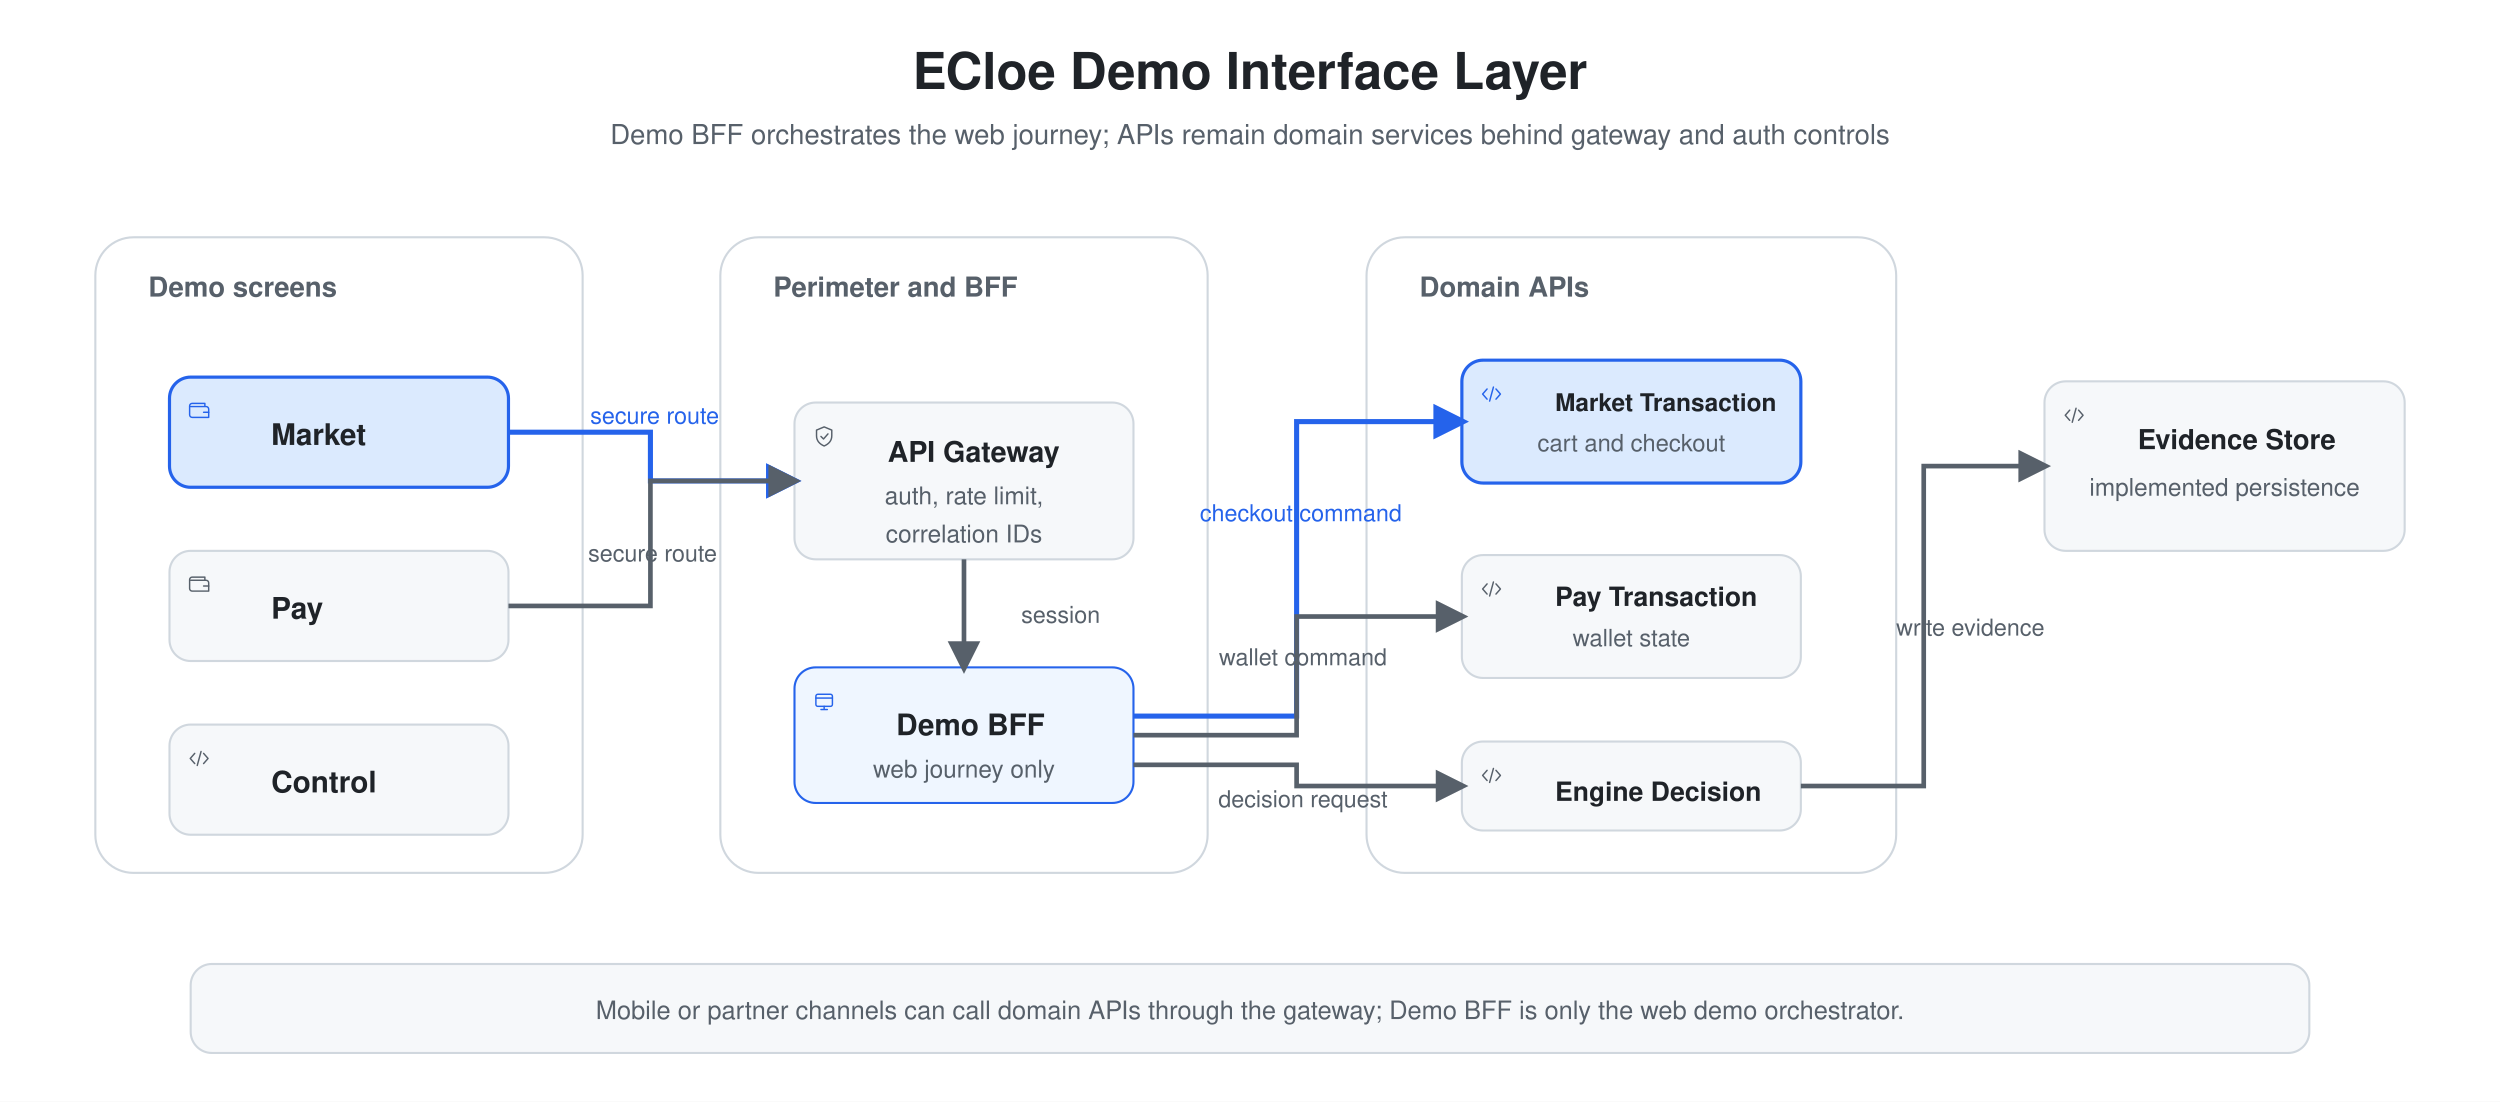
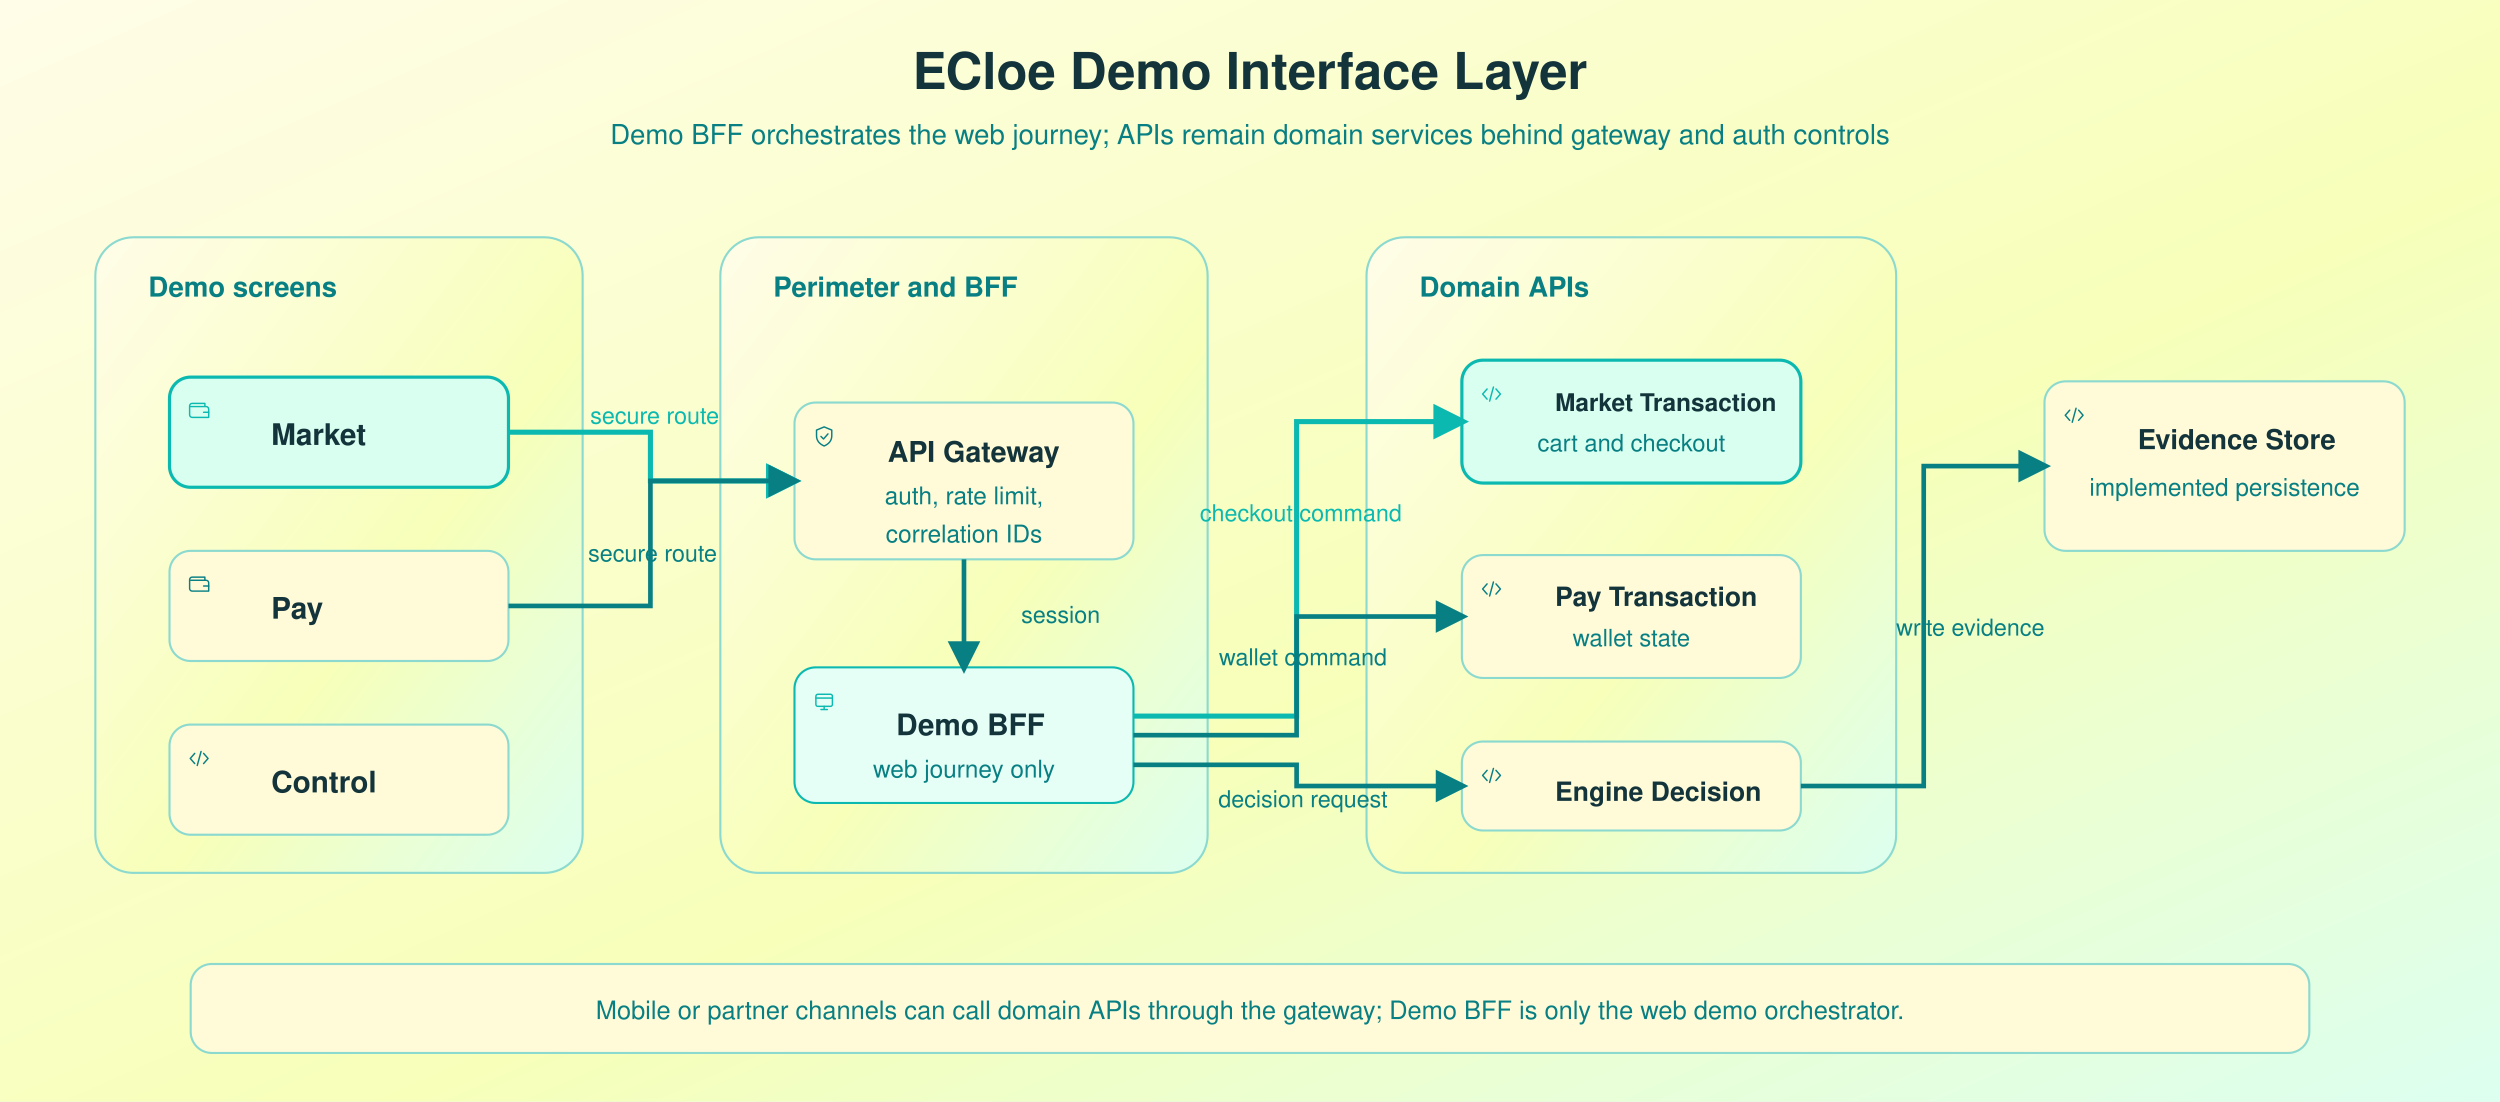
<svg xmlns="http://www.w3.org/2000/svg" viewBox="0 0 1180 520" role="img" aria-labelledby="title desc">
  <defs>
+     <linearGradient id="ecloeBg" x1="0" y1="0" x2="1" y2="1">
+       <stop offset="0%" stop-color="#fffde8" />
+       <stop offset="58%" stop-color="#f7ffb9" />
+       <stop offset="100%" stop-color="#dcfff0" />
+     </linearGradient>
    <marker id="arrow" viewBox="0 0 10 10" refX="8" refY="5" markerWidth="7" markerHeight="7" orient="auto-start-reverse">
-       <path d="M 0 0 L 10 5 L 0 10 z" fill="#57606a" />
+       <path d="M 0 0 L 10 5 L 0 10 z" fill="#087f83" />
    </marker>
    <marker id="arrow-blue" viewBox="0 0 10 10" refX="8" refY="5" markerWidth="7" markerHeight="7" orient="auto-start-reverse">
-       <path d="M 0 0 L 10 5 L 0 10 z" fill="#2563eb" />
+       <path d="M 0 0 L 10 5 L 0 10 z" fill="#0bb9b0" />
    </marker>
    <g id="icon-web" fill="none" stroke="currentColor" stroke-width="2.3" stroke-linecap="round" stroke-linejoin="round">
      <rect x="7" y="9" width="26" height="19" rx="3" />
      <path d="M7 15h26M15 33h10M20 28v5" />
    </g>
    <g id="icon-shield" fill="none" stroke="currentColor" stroke-width="2.3" stroke-linecap="round" stroke-linejoin="round">
      <path d="M20 5l12 5v9c0 8-5 13-12 16C13 32 8 27 8 19v-9l12-5z" />
      <path d="M15 20l4 4 7-8" />
    </g>
    <g id="icon-api" fill="none" stroke="currentColor" stroke-width="2.3" stroke-linecap="round" stroke-linejoin="round">
      <path d="M13 12l-7 8 7 8M27 12l7 8-7 8M23 9l-6 22" />
    </g>
    <g id="icon-wallet" fill="none" stroke="currentColor" stroke-width="2.3" stroke-linecap="round" stroke-linejoin="round">
      <path d="M7 13h24a4 4 0 0 1 4 4v13H9a4 4 0 0 1-4-4V12a4 4 0 0 1 4-4h20v5" />
      <path d="M27 22h8M29 22h1" />
    </g>
    <g id="icon-cart" fill="none" stroke="currentColor" stroke-width="2.3" stroke-linecap="round" stroke-linejoin="round">
      <path d="M6 8h4l4 17h16l4-12H13" />
      <circle cx="17" cy="32" r="2.4" />
      <circle cx="29" cy="32" r="2.4" />
    </g>
    <g id="icon-decision" fill="none" stroke="currentColor" stroke-width="2.3" stroke-linecap="round" stroke-linejoin="round">
      <path d="M8 13h8M8 27h8M24 20h8" />
      <circle cx="20" cy="13" r="4" />
      <circle cx="20" cy="27" r="4" />
      <circle cx="20" cy="20" r="4" />
    </g>
    <g id="icon-database" fill="none" stroke="currentColor" stroke-width="2.3" stroke-linecap="round" stroke-linejoin="round">
      <ellipse cx="20" cy="10" rx="12" ry="5" />
      <path d="M8 10v18c0 3 5 5 12 5s12-2 12-5V10" />
      <path d="M8 19c0 3 5 5 12 5s12-2 12-5" />
    </g>
    <g id="icon-bus" fill="none" stroke="currentColor" stroke-width="2.3" stroke-linecap="round" stroke-linejoin="round">
      <rect x="7" y="10" width="26" height="20" rx="4" />
      <path d="M11 16h18M11 22h12" />
      <path d="M14 34v-4M26 34v-4" />
    </g>
    <g id="icon-worker" fill="none" stroke="currentColor" stroke-width="2.3" stroke-linecap="round" stroke-linejoin="round">
      <circle cx="20" cy="20" r="5" />
      <path d="M20 6v5M20 29v5M6 20h5M29 20h5M10 10l4 4M26 26l4 4M30 10l-4 4M14 26l-4 4" />
    </g>
    <g id="icon-artifact" fill="none" stroke="currentColor" stroke-width="2.3" stroke-linecap="round" stroke-linejoin="round">
      <path d="M7 12h10l3 4h13v15H7z" />
      <path d="M15 25h10M20 20v10" />
    </g>
    <g id="icon-chart" fill="none" stroke="currentColor" stroke-width="2.3" stroke-linecap="round" stroke-linejoin="round">
      <path d="M8 31h24" />
      <rect x="10" y="20" width="5" height="11" rx="1" />
      <rect x="18" y="14" width="5" height="17" rx="1" />
      <rect x="26" y="9" width="5" height="22" rx="1" />
    </g>
    <g id="icon-doc" fill="none" stroke="currentColor" stroke-width="2.3" stroke-linecap="round" stroke-linejoin="round">
      <path d="M12 6h12l6 6v22H12z" />
      <path d="M24 6v8h6M16 20h12M16 26h12" />
    </g>
    <g id="icon-eye" fill="none" stroke="currentColor" stroke-width="2.3" stroke-linecap="round" stroke-linejoin="round">
      <path d="M5 20s6-9 15-9 15 9 15 9-6 9-15 9-15-9-15-9z" />
      <circle cx="20" cy="20" r="4" />
    </g>
  </defs>
-   <rect width="1180" height="520" fill="#ffffff" />
-   <text x="590" y="42" text-anchor="middle" font-family="Segoe UI, Helvetica, Arial, sans-serif" font-size="24" font-weight="700" fill="#1f2328">ECloe Demo Interface Layer</text>
-   <text x="590" y="68" text-anchor="middle" font-family="Segoe UI, Helvetica, Arial, sans-serif" font-size="13" fill="#57606a">Demo BFF orchestrates the web journey; APIs remain domain services behind gateway and auth controls</text>
-   <rect x="45" y="112" width="230" height="300" rx="18" fill="#ffffff" stroke="#d0d7de" />
-   <text x="70" y="140" font-family="Segoe UI, Helvetica, Arial, sans-serif" font-size="13" font-weight="700" fill="#57606a">Demo screens</text>
-   <rect x="80" y="178" width="160" height="52" rx="10" fill="#dbeafe" stroke="#2563eb" stroke-width="1.5" data-card="true" />
-   <use href="#icon-wallet" transform="translate(88 188) scale(0.30)" color="#2563eb" aria-hidden="true" />
-   <text x="128" y="210" text-anchor="start" font-family="Segoe UI, Helvetica, Arial, sans-serif" font-size="14" font-weight="700" fill="#1f2328">Market</text>
-   <rect x="80" y="260" width="160" height="52" rx="10" fill="#f6f8fa" stroke="#d0d7de" data-card="true" />
-   <use href="#icon-wallet" transform="translate(88 270) scale(0.30)" color="#57606a" aria-hidden="true" />
-   <text x="128" y="292" text-anchor="start" font-family="Segoe UI, Helvetica, Arial, sans-serif" font-size="14" font-weight="700" fill="#1f2328">Pay</text>
-   <rect x="80" y="342" width="160" height="52" rx="10" fill="#f6f8fa" stroke="#d0d7de" data-card="true" />
-   <use href="#icon-api" transform="translate(88 352) scale(0.30)" color="#57606a" aria-hidden="true" />
-   <text x="128" y="374" text-anchor="start" font-family="Segoe UI, Helvetica, Arial, sans-serif" font-size="14" font-weight="700" fill="#1f2328">Control</text>
-   <rect x="340" y="112" width="230" height="300" rx="18" fill="#ffffff" stroke="#d0d7de" />
-   <text x="365" y="140" font-family="Segoe UI, Helvetica, Arial, sans-serif" font-size="13" font-weight="700" fill="#57606a">Perimeter and BFF</text>
-   <rect x="375" y="190" width="160" height="74" rx="10" fill="#f6f8fa" stroke="#d0d7de" data-card="true" />
-   <use href="#icon-shield" transform="translate(383 200) scale(0.30)" color="#57606a" aria-hidden="true" />
-   <text x="419" y="218" text-anchor="start" font-family="Segoe UI, Helvetica, Arial, sans-serif" font-size="13.5" font-weight="700" fill="#1f2328">API Gateway</text>
-   <text x="455" y="238" text-anchor="middle" font-family="Segoe UI, Helvetica, Arial, sans-serif" font-size="11.5" fill="#57606a">auth, rate limit,</text>
-   <text x="455" y="256" text-anchor="middle" font-family="Segoe UI, Helvetica, Arial, sans-serif" font-size="11.5" fill="#57606a">correlation IDs</text>
-   <rect x="375" y="315" width="160" height="64" rx="10" fill="#eff6ff" stroke="#2563eb" data-card="true" />
-   <use href="#icon-web" transform="translate(383 325) scale(0.30)" color="#2563eb" aria-hidden="true" />
-   <text x="423" y="347" text-anchor="start" font-family="Segoe UI, Helvetica, Arial, sans-serif" font-size="14" font-weight="700" fill="#1f2328">Demo BFF</text>
-   <text x="455" y="367" text-anchor="middle" font-family="Segoe UI, Helvetica, Arial, sans-serif" font-size="11.5" fill="#57606a">web journey only</text>
-   <rect x="645" y="112" width="250" height="300" rx="18" fill="#ffffff" stroke="#d0d7de" />
-   <text x="670" y="140" font-family="Segoe UI, Helvetica, Arial, sans-serif" font-size="13" font-weight="700" fill="#57606a">Domain APIs</text>
-   <rect x="690" y="170" width="160" height="58" rx="10" fill="#dbeafe" stroke="#2563eb" stroke-width="1.5" data-card="true" />
-   <use href="#icon-api" transform="translate(698 180) scale(0.30)" color="#2563eb" aria-hidden="true" />
-   <text x="734" y="194" text-anchor="start" font-family="Segoe UI, Helvetica, Arial, sans-serif" font-size="11.5" font-weight="700" fill="#1f2328">Market Transaction</text>
-   <text x="770" y="213" text-anchor="middle" font-family="Segoe UI, Helvetica, Arial, sans-serif" font-size="11.2" fill="#57606a">cart and checkout</text>
-   <rect x="690" y="262" width="160" height="58" rx="10" fill="#f6f8fa" stroke="#d0d7de" data-card="true" />
-   <use href="#icon-api" transform="translate(698 272) scale(0.30)" color="#57606a" aria-hidden="true" />
-   <text x="734" y="286" text-anchor="start" font-family="Segoe UI, Helvetica, Arial, sans-serif" font-size="12.5" font-weight="700" fill="#1f2328">Pay Transaction</text>
-   <text x="770" y="305" text-anchor="middle" font-family="Segoe UI, Helvetica, Arial, sans-serif" font-size="11.2" fill="#57606a">wallet state</text>
-   <rect x="690" y="350" width="160" height="42" rx="10" fill="#f6f8fa" stroke="#d0d7de" data-card="true" />
-   <use href="#icon-api" transform="translate(698 360) scale(0.30)" color="#57606a" aria-hidden="true" />
-   <text x="734" y="378" text-anchor="start" font-family="Segoe UI, Helvetica, Arial, sans-serif" font-size="12.5" font-weight="700" fill="#1f2328">Engine Decision</text>
-   <rect x="965" y="180" width="170" height="80" rx="10" fill="#f6f8fa" stroke="#d0d7de" data-card="true" />
-   <use href="#icon-api" transform="translate(973 190) scale(0.30)" color="#57606a" aria-hidden="true" />
-   <text x="1009" y="212" text-anchor="start" font-family="Segoe UI, Helvetica, Arial, sans-serif" font-size="13" font-weight="700" fill="#1f2328">Evidence Store</text>
-   <text x="1050" y="234" text-anchor="middle" font-family="Segoe UI, Helvetica, Arial, sans-serif" font-size="11.5" fill="#57606a">implemented persistence</text>
-   <polyline points="240,204 307,204 307,227 375,227" fill="none" stroke="#2563eb" stroke-width="2.4" marker-end="url(#arrow-blue)" />
-   <text x="309" y="200" text-anchor="middle" font-family="Segoe UI, Helvetica, Arial, sans-serif" font-size="11" fill="#2563eb">secure route</text>
-   <polyline points="240,286 307,286 307,227 375,227" fill="none" stroke="#57606a" stroke-width="2.2" marker-end="url(#arrow)" />
-   <text x="308" y="265" text-anchor="middle" font-family="Segoe UI, Helvetica, Arial, sans-serif" font-size="11" fill="#57606a">secure route</text>
-   <line x1="455" y1="264" x2="455" y2="315" stroke="#57606a" stroke-width="2.2" marker-end="url(#arrow)" />
-   <text x="482" y="294" font-family="Segoe UI, Helvetica, Arial, sans-serif" font-size="11" fill="#57606a">session</text>
-   <polyline points="535,338 612,338 612,199 690,199" fill="none" stroke="#2563eb" stroke-width="2.4" marker-end="url(#arrow-blue)" />
-   <text x="614" y="246" text-anchor="middle" font-family="Segoe UI, Helvetica, Arial, sans-serif" font-size="11" fill="#2563eb">checkout command</text>
-   <polyline points="535,347 612,347 612,291 690,291" fill="none" stroke="#57606a" stroke-width="2.2" marker-end="url(#arrow)" />
-   <text x="615" y="314" text-anchor="middle" font-family="Segoe UI, Helvetica, Arial, sans-serif" font-size="11" fill="#57606a">wallet command</text>
-   <polyline points="535,361 612,361 612,371 690,371" fill="none" stroke="#57606a" stroke-width="2.2" marker-end="url(#arrow)" />
-   <text x="615" y="381" text-anchor="middle" font-family="Segoe UI, Helvetica, Arial, sans-serif" font-size="11" fill="#57606a">decision request</text>
-   <polyline points="850,371 908,371 908,220 965,220" fill="none" stroke="#57606a" stroke-width="2.2" marker-end="url(#arrow)" />
-   <text x="930" y="300" text-anchor="middle" font-family="Segoe UI, Helvetica, Arial, sans-serif" font-size="11" fill="#57606a">write evidence</text>
-   <rect x="90" y="455" width="1000" height="42" rx="10" fill="#f6f8fa" stroke="#d0d7de" />
-   <text x="590" y="481" text-anchor="middle" font-family="Segoe UI, Helvetica, Arial, sans-serif" font-size="12" fill="#57606a">Mobile or partner channels can call domain APIs through the gateway; Demo BFF is only the web demo orchestrator.</text>
+   <rect width="1180" height="520" fill="url(#ecloeBg)" />
+   <text x="590" y="42" text-anchor="middle" font-family="Segoe UI, Helvetica, Arial, sans-serif" font-size="24" font-weight="700" fill="#14343b">ECloe Demo Interface Layer</text>
+   <text x="590" y="68" text-anchor="middle" font-family="Segoe UI, Helvetica, Arial, sans-serif" font-size="13" fill="#087f83">Demo BFF orchestrates the web journey; APIs remain domain services behind gateway and auth controls</text>
+   <rect x="45" y="112" width="230" height="300" rx="18" fill="url(#ecloeBg)" stroke="#8bd9cf" />
+   <text x="70" y="140" font-family="Segoe UI, Helvetica, Arial, sans-serif" font-size="13" font-weight="700" fill="#087f83">Demo screens</text>
+   <rect x="80" y="178" width="160" height="52" rx="10" fill="#d9fff0" stroke="#0bb9b0" stroke-width="1.5" data-card="true" />
+   <use href="#icon-wallet" transform="translate(88 188) scale(0.30)" color="#0bb9b0" aria-hidden="true" />
+   <text x="128" y="210" text-anchor="start" font-family="Segoe UI, Helvetica, Arial, sans-serif" font-size="14" font-weight="700" fill="#14343b">Market</text>
+   <rect x="80" y="260" width="160" height="52" rx="10" fill="#fffbd9" stroke="#8bd9cf" data-card="true" />
+   <use href="#icon-wallet" transform="translate(88 270) scale(0.30)" color="#087f83" aria-hidden="true" />
+   <text x="128" y="292" text-anchor="start" font-family="Segoe UI, Helvetica, Arial, sans-serif" font-size="14" font-weight="700" fill="#14343b">Pay</text>
+   <rect x="80" y="342" width="160" height="52" rx="10" fill="#fffbd9" stroke="#8bd9cf" data-card="true" />
+   <use href="#icon-api" transform="translate(88 352) scale(0.30)" color="#087f83" aria-hidden="true" />
+   <text x="128" y="374" text-anchor="start" font-family="Segoe UI, Helvetica, Arial, sans-serif" font-size="14" font-weight="700" fill="#14343b">Control</text>
+   <rect x="340" y="112" width="230" height="300" rx="18" fill="url(#ecloeBg)" stroke="#8bd9cf" />
+   <text x="365" y="140" font-family="Segoe UI, Helvetica, Arial, sans-serif" font-size="13" font-weight="700" fill="#087f83">Perimeter and BFF</text>
+   <rect x="375" y="190" width="160" height="74" rx="10" fill="#fffbd9" stroke="#8bd9cf" data-card="true" />
+   <use href="#icon-shield" transform="translate(383 200) scale(0.30)" color="#087f83" aria-hidden="true" />
+   <text x="419" y="218" text-anchor="start" font-family="Segoe UI, Helvetica, Arial, sans-serif" font-size="13.5" font-weight="700" fill="#14343b">API Gateway</text>
+   <text x="455" y="238" text-anchor="middle" font-family="Segoe UI, Helvetica, Arial, sans-serif" font-size="11.5" fill="#087f83">auth, rate limit,</text>
+   <text x="455" y="256" text-anchor="middle" font-family="Segoe UI, Helvetica, Arial, sans-serif" font-size="11.5" fill="#087f83">correlation IDs</text>
+   <rect x="375" y="315" width="160" height="64" rx="10" fill="#e5fff7" stroke="#0bb9b0" data-card="true" />
+   <use href="#icon-web" transform="translate(383 325) scale(0.30)" color="#0bb9b0" aria-hidden="true" />
+   <text x="423" y="347" text-anchor="start" font-family="Segoe UI, Helvetica, Arial, sans-serif" font-size="14" font-weight="700" fill="#14343b">Demo BFF</text>
+   <text x="455" y="367" text-anchor="middle" font-family="Segoe UI, Helvetica, Arial, sans-serif" font-size="11.5" fill="#087f83">web journey only</text>
+   <rect x="645" y="112" width="250" height="300" rx="18" fill="url(#ecloeBg)" stroke="#8bd9cf" />
+   <text x="670" y="140" font-family="Segoe UI, Helvetica, Arial, sans-serif" font-size="13" font-weight="700" fill="#087f83">Domain APIs</text>
+   <rect x="690" y="170" width="160" height="58" rx="10" fill="#d9fff0" stroke="#0bb9b0" stroke-width="1.5" data-card="true" />
+   <use href="#icon-api" transform="translate(698 180) scale(0.30)" color="#0bb9b0" aria-hidden="true" />
+   <text x="734" y="194" text-anchor="start" font-family="Segoe UI, Helvetica, Arial, sans-serif" font-size="11.5" font-weight="700" fill="#14343b">Market Transaction</text>
+   <text x="770" y="213" text-anchor="middle" font-family="Segoe UI, Helvetica, Arial, sans-serif" font-size="11.2" fill="#087f83">cart and checkout</text>
+   <rect x="690" y="262" width="160" height="58" rx="10" fill="#fffbd9" stroke="#8bd9cf" data-card="true" />
+   <use href="#icon-api" transform="translate(698 272) scale(0.30)" color="#087f83" aria-hidden="true" />
+   <text x="734" y="286" text-anchor="start" font-family="Segoe UI, Helvetica, Arial, sans-serif" font-size="12.5" font-weight="700" fill="#14343b">Pay Transaction</text>
+   <text x="770" y="305" text-anchor="middle" font-family="Segoe UI, Helvetica, Arial, sans-serif" font-size="11.2" fill="#087f83">wallet state</text>
+   <rect x="690" y="350" width="160" height="42" rx="10" fill="#fffbd9" stroke="#8bd9cf" data-card="true" />
+   <use href="#icon-api" transform="translate(698 360) scale(0.30)" color="#087f83" aria-hidden="true" />
+   <text x="734" y="378" text-anchor="start" font-family="Segoe UI, Helvetica, Arial, sans-serif" font-size="12.5" font-weight="700" fill="#14343b">Engine Decision</text>
+   <rect x="965" y="180" width="170" height="80" rx="10" fill="#fffbd9" stroke="#8bd9cf" data-card="true" />
+   <use href="#icon-api" transform="translate(973 190) scale(0.30)" color="#087f83" aria-hidden="true" />
+   <text x="1009" y="212" text-anchor="start" font-family="Segoe UI, Helvetica, Arial, sans-serif" font-size="13" font-weight="700" fill="#14343b">Evidence Store</text>
+   <text x="1050" y="234" text-anchor="middle" font-family="Segoe UI, Helvetica, Arial, sans-serif" font-size="11.5" fill="#087f83">implemented persistence</text>
+   <polyline points="240,204 307,204 307,227 375,227" fill="none" stroke="#0bb9b0" stroke-width="2.4" marker-end="url(#arrow-blue)" />
+   <text x="309" y="200" text-anchor="middle" font-family="Segoe UI, Helvetica, Arial, sans-serif" font-size="11" fill="#0bb9b0">secure route</text>
+   <polyline points="240,286 307,286 307,227 375,227" fill="none" stroke="#087f83" stroke-width="2.2" marker-end="url(#arrow)" />
+   <text x="308" y="265" text-anchor="middle" font-family="Segoe UI, Helvetica, Arial, sans-serif" font-size="11" fill="#087f83">secure route</text>
+   <line x1="455" y1="264" x2="455" y2="315" stroke="#087f83" stroke-width="2.2" marker-end="url(#arrow)" />
+   <text x="482" y="294" font-family="Segoe UI, Helvetica, Arial, sans-serif" font-size="11" fill="#087f83">session</text>
+   <polyline points="535,338 612,338 612,199 690,199" fill="none" stroke="#0bb9b0" stroke-width="2.4" marker-end="url(#arrow-blue)" />
+   <text x="614" y="246" text-anchor="middle" font-family="Segoe UI, Helvetica, Arial, sans-serif" font-size="11" fill="#0bb9b0">checkout command</text>
+   <polyline points="535,347 612,347 612,291 690,291" fill="none" stroke="#087f83" stroke-width="2.2" marker-end="url(#arrow)" />
+   <text x="615" y="314" text-anchor="middle" font-family="Segoe UI, Helvetica, Arial, sans-serif" font-size="11" fill="#087f83">wallet command</text>
+   <polyline points="535,361 612,361 612,371 690,371" fill="none" stroke="#087f83" stroke-width="2.2" marker-end="url(#arrow)" />
+   <text x="615" y="381" text-anchor="middle" font-family="Segoe UI, Helvetica, Arial, sans-serif" font-size="11" fill="#087f83">decision request</text>
+   <polyline points="850,371 908,371 908,220 965,220" fill="none" stroke="#087f83" stroke-width="2.2" marker-end="url(#arrow)" />
+   <text x="930" y="300" text-anchor="middle" font-family="Segoe UI, Helvetica, Arial, sans-serif" font-size="11" fill="#087f83">write evidence</text>
+   <rect x="90" y="455" width="1000" height="42" rx="10" fill="#fffbd9" stroke="#8bd9cf" />
+   <text x="590" y="481" text-anchor="middle" font-family="Segoe UI, Helvetica, Arial, sans-serif" font-size="12" fill="#087f83">Mobile or partner channels can call domain APIs through the gateway; Demo BFF is only the web demo orchestrator.</text>
</svg>
